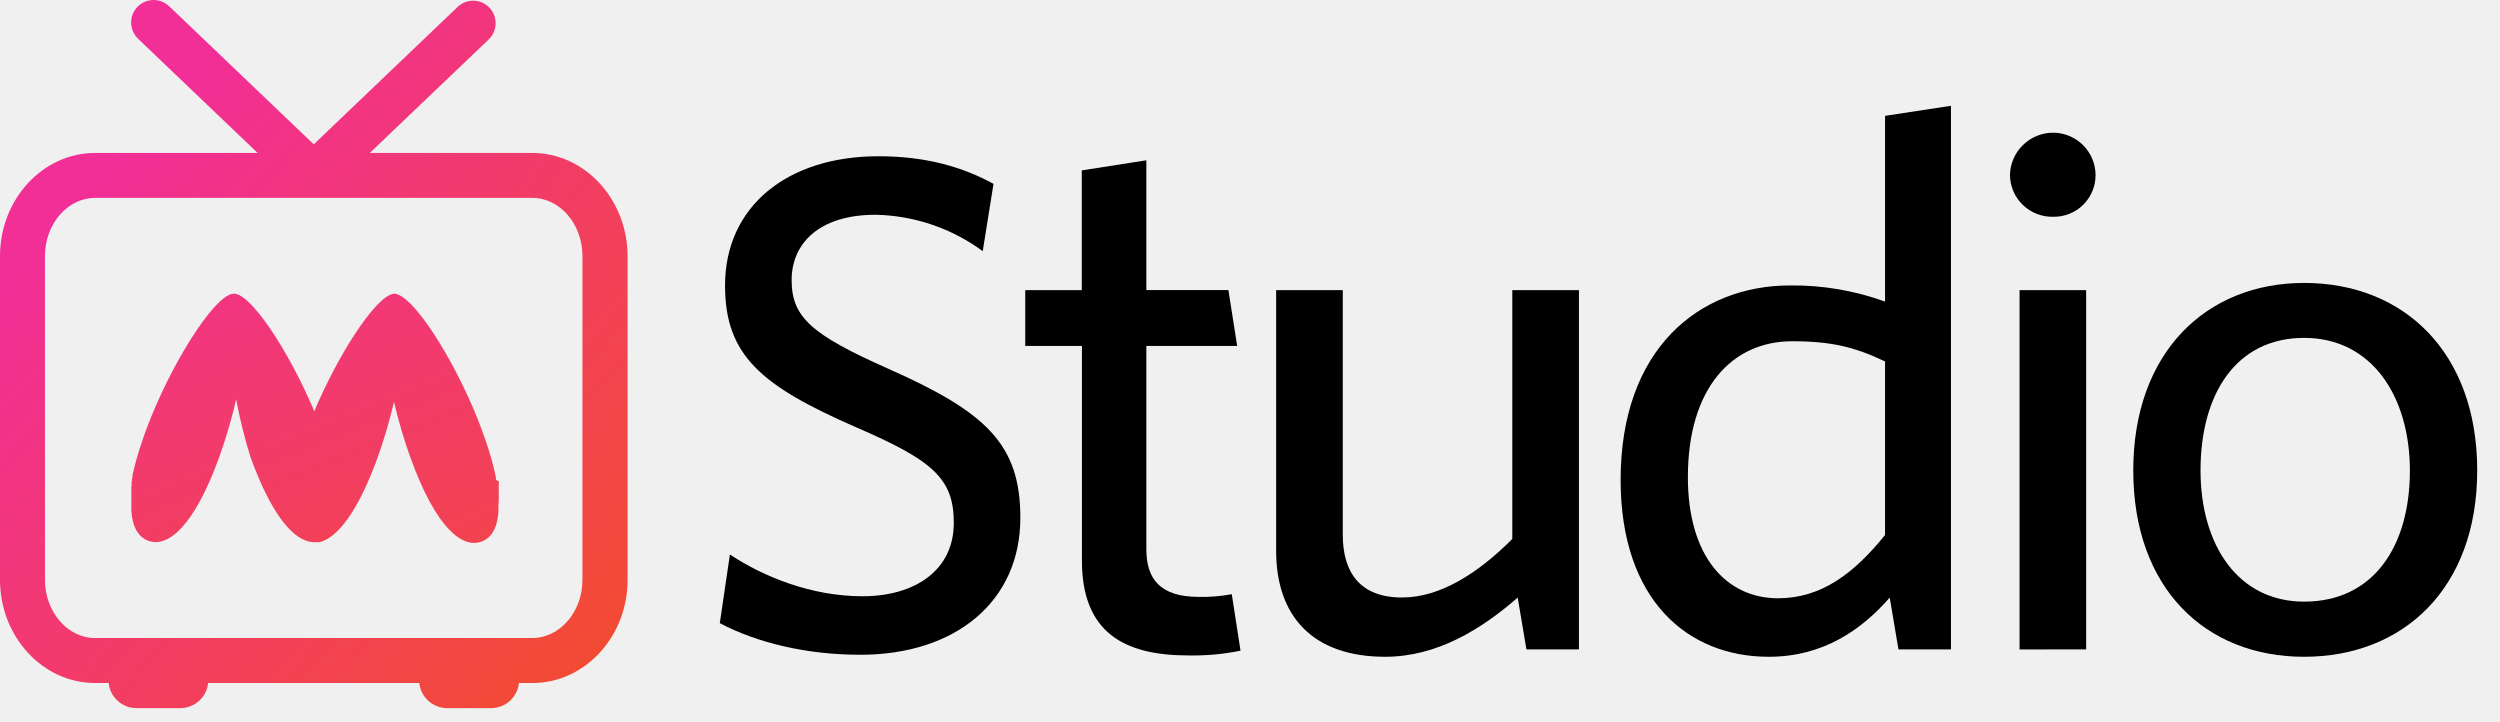
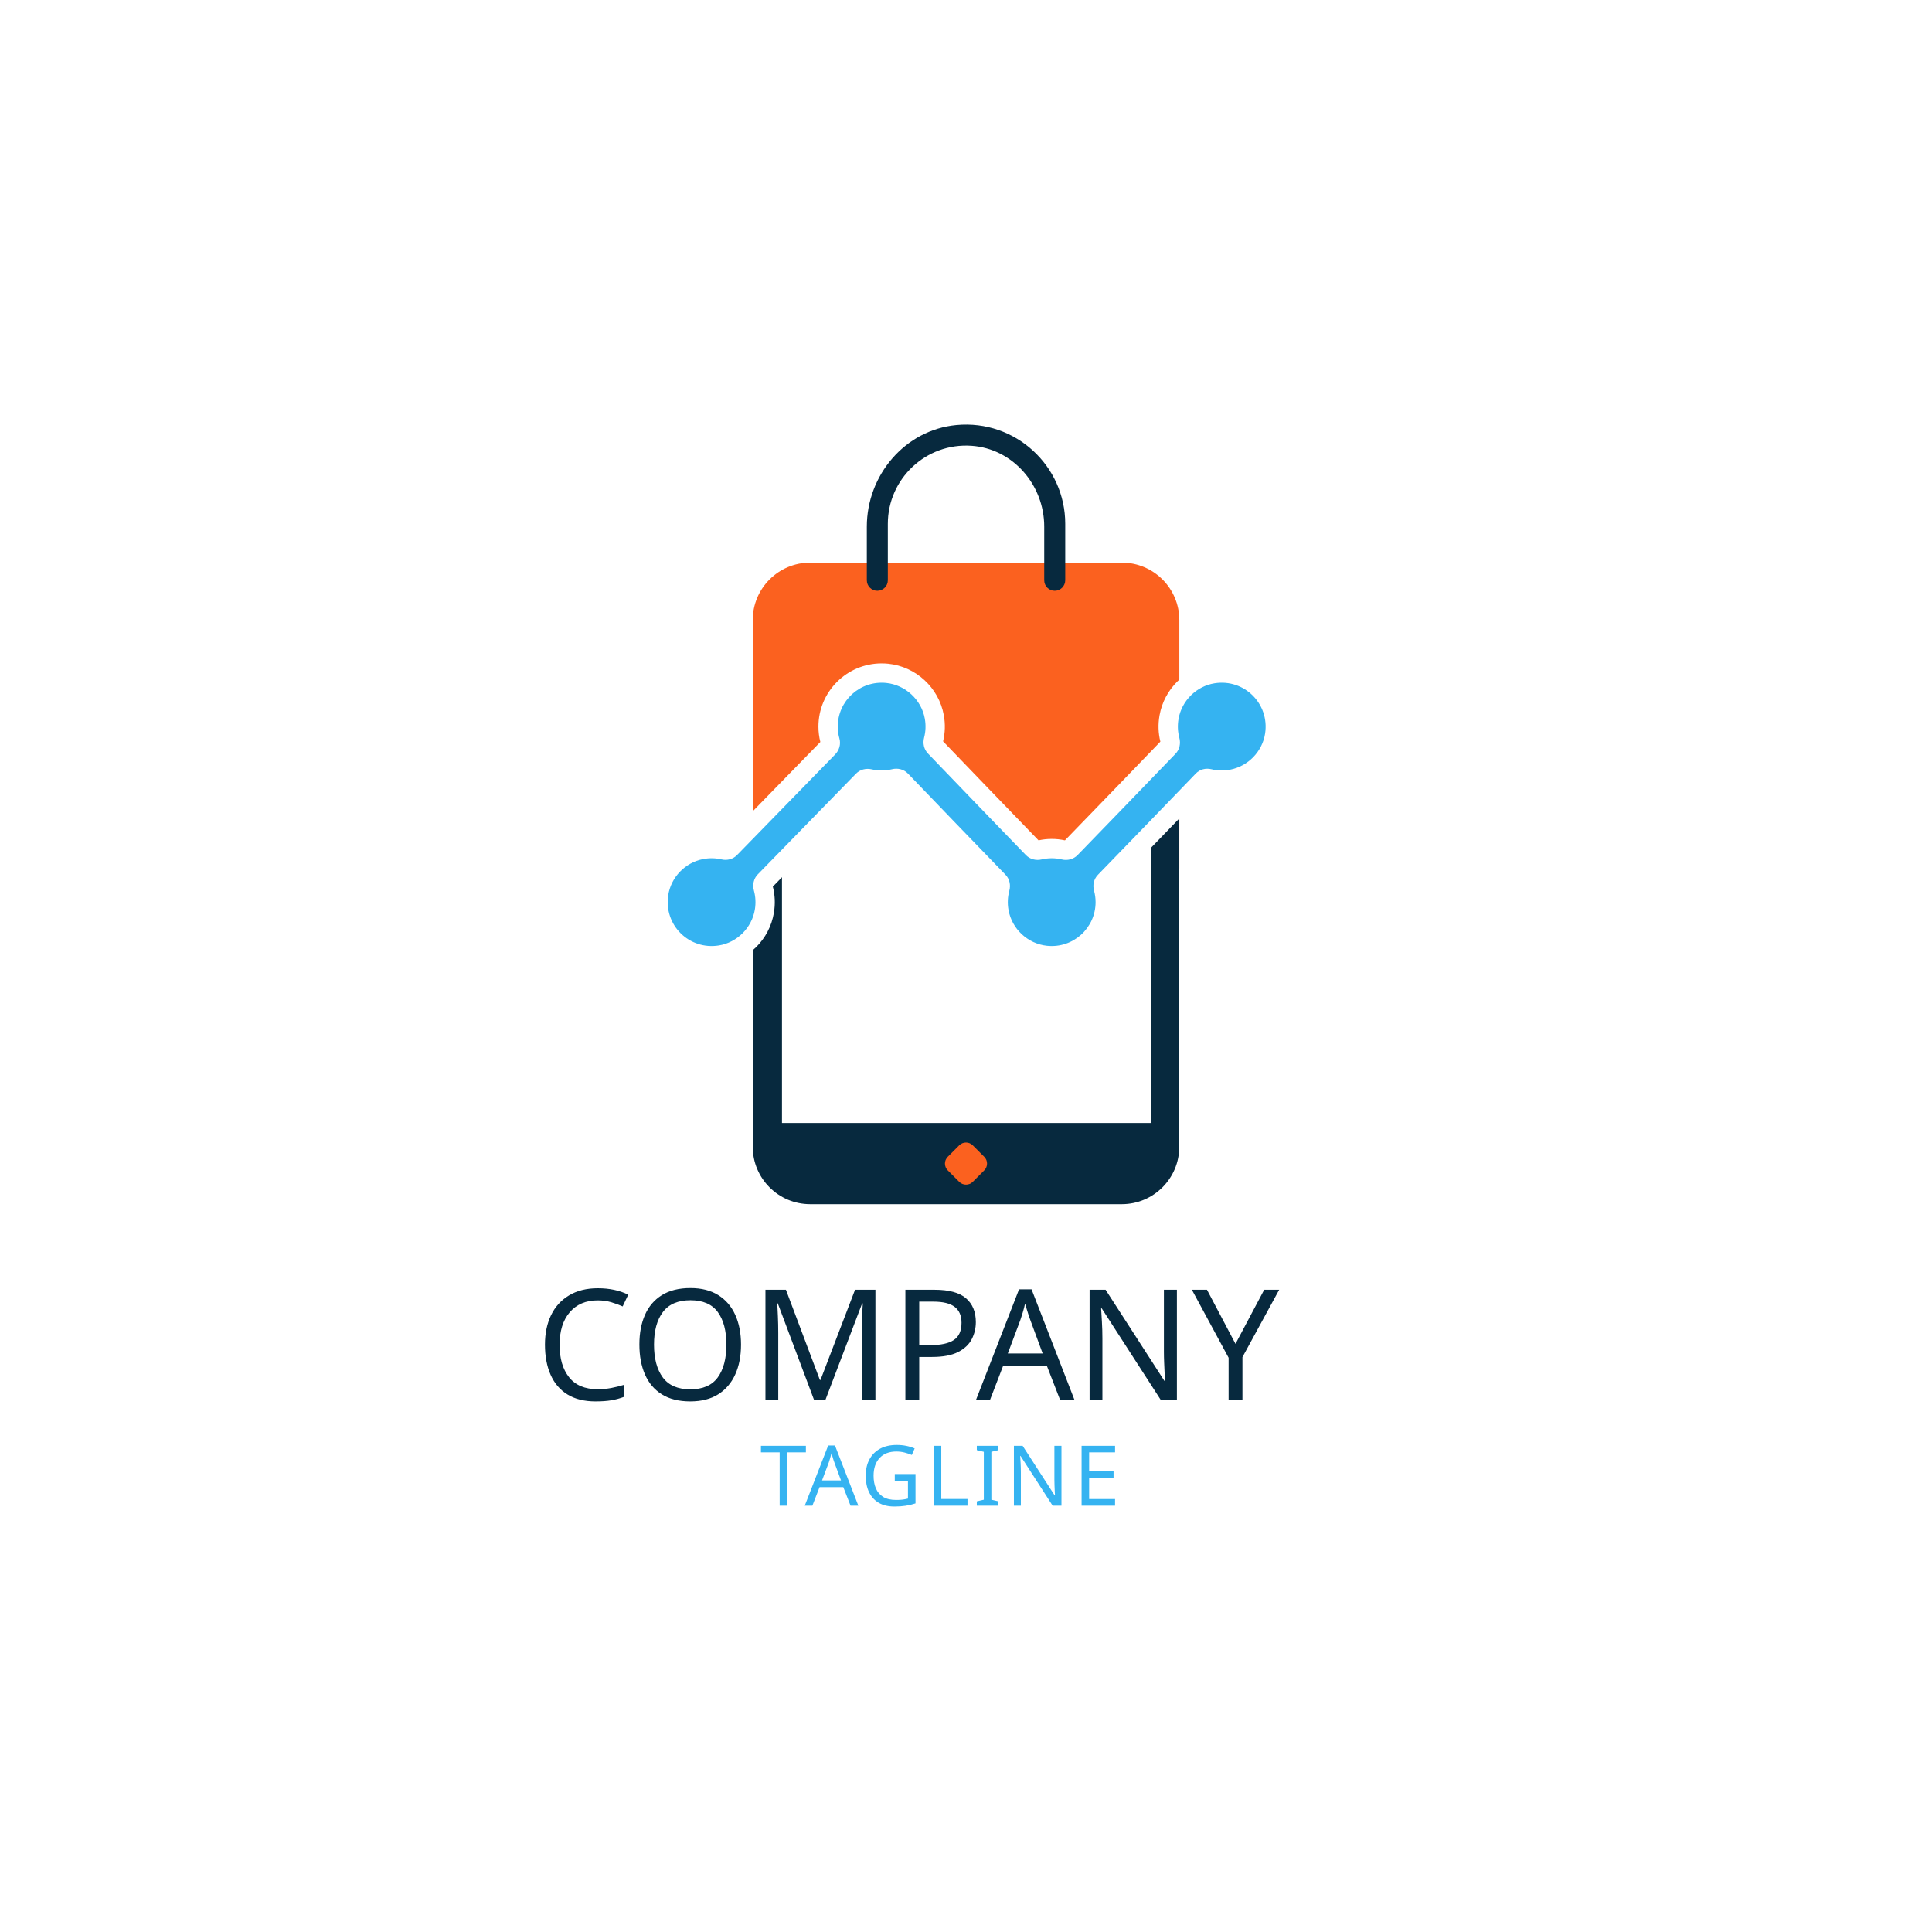
- <svg xmlns="http://www.w3.org/2000/svg" width="104" height="30" viewBox="0 0 104 30" fill="none">
-   <path fill-rule="evenodd" clip-rule="evenodd" d="M15.384 6.362H22.14C24.324 6.362 26.102 8.288 26.108 10.656V24.12C26.108 26.488 24.33 28.414 22.146 28.414H21.588C21.526 29.006 21.026 29.457 20.43 29.458H18.6C18.005 29.456 17.506 29.006 17.444 28.414H8.658C8.596 29.006 8.096 29.457 7.5 29.458H5.676C5.081 29.456 4.582 29.006 4.52 28.414H3.96C1.776 28.414 0 26.488 0 24.12V10.658C0 8.29 1.776 6.362 3.96 6.362H10.716L5.76 1.628C5.509 1.399 5.402 1.052 5.479 0.722C5.557 0.391 5.808 0.129 6.134 0.036C6.461 -0.057 6.812 0.034 7.052 0.274L13.052 6.004L19.052 0.274C19.428 -0.069 20.009 -0.049 20.36 0.319C20.711 0.687 20.704 1.268 20.344 1.628L15.384 6.362ZM22.14 26.542C23.292 26.542 24.23 25.454 24.23 24.118V10.656C24.23 9.318 23.292 8.232 22.14 8.232H3.96C2.808 8.232 1.87 9.318 1.87 10.656V24.118C1.87 25.454 2.808 26.542 3.96 26.542H22.14Z" fill="url(#paint0_linear)" />
-   <path d="M20.748 20.898V20.862C20.747 20.847 20.747 20.832 20.748 20.818C20.747 20.804 20.747 20.79 20.748 20.776C20.748 20.764 20.748 20.75 20.748 20.738C20.748 20.726 20.748 20.708 20.748 20.692C20.748 20.676 20.748 20.668 20.748 20.654C20.749 20.638 20.749 20.622 20.748 20.606C20.749 20.594 20.749 20.582 20.748 20.57C20.749 20.553 20.749 20.536 20.748 20.52C20.748 20.508 20.748 20.494 20.748 20.482V20.432V20.394V20.34V20.302C20.749 20.284 20.749 20.266 20.748 20.248V20.208C20.748 20.19 20.748 20.172 20.748 20.154V20.114C20.748 20.094 20.748 20.076 20.748 20.058C20.747 20.044 20.747 20.03 20.748 20.016C20.706 20.003 20.667 19.985 20.63 19.962C20.63 19.948 20.63 19.934 20.63 19.92C20.63 19.906 20.63 19.882 20.63 19.862C20.63 19.842 20.63 19.834 20.62 19.818L20.608 19.76C20.608 19.746 20.608 19.73 20.598 19.714C20.588 19.698 20.598 19.676 20.584 19.656C20.582 19.64 20.578 19.623 20.574 19.608C20.574 19.588 20.574 19.57 20.56 19.55L20.548 19.5C20.548 19.48 20.548 19.46 20.534 19.44C20.53 19.423 20.526 19.406 20.52 19.39C20.52 19.37 20.52 19.35 20.506 19.33C20.492 19.31 20.496 19.294 20.492 19.278C20.488 19.262 20.48 19.236 20.476 19.216C20.472 19.196 20.476 19.18 20.46 19.162C20.444 19.144 20.45 19.122 20.444 19.102C20.438 19.082 20.432 19.064 20.428 19.044L20.41 18.984L20.392 18.926L20.374 18.864L20.356 18.802L20.338 18.742C20.338 18.722 20.324 18.7 20.316 18.678L20.298 18.618C20.298 18.596 20.284 18.572 20.276 18.55L20.258 18.492C20.258 18.468 20.24 18.444 20.232 18.418L20.214 18.364L20.188 18.284L20.17 18.234L20.138 18.144C20.134 18.129 20.128 18.114 20.122 18.1L20.074 17.964C19.128 15.364 17.396 12.546 16.536 12.244C16.498 12.229 16.458 12.22 16.418 12.216C16.369 12.217 16.32 12.227 16.274 12.246C15.506 12.524 14.054 14.788 13.074 17.11C12.002 14.556 10.352 12.076 9.674 12.222C8.874 12.344 7.086 15.184 6.094 17.84C6.08 17.882 6.064 17.924 6.048 17.966L6 18.102C5.994 18.116 5.988 18.131 5.984 18.146C5.974 18.176 5.962 18.206 5.952 18.234L5.934 18.288C5.934 18.314 5.916 18.34 5.908 18.366L5.89 18.42L5.866 18.494C5.866 18.512 5.854 18.53 5.848 18.548L5.824 18.622L5.806 18.676C5.806 18.698 5.792 18.722 5.784 18.746C5.776 18.77 5.774 18.782 5.768 18.798C5.762 18.814 5.754 18.846 5.748 18.868C5.742 18.885 5.736 18.902 5.732 18.92L5.712 18.988C5.712 19.006 5.702 19.022 5.698 19.038C5.694 19.054 5.684 19.084 5.678 19.106C5.672 19.128 5.668 19.14 5.664 19.156L5.646 19.222L5.634 19.27L5.616 19.336L5.604 19.382C5.604 19.404 5.592 19.426 5.588 19.448L5.576 19.492C5.576 19.514 5.576 19.536 5.56 19.558C5.558 19.572 5.554 19.586 5.55 19.6C5.55 19.622 5.55 19.644 5.536 19.666C5.522 19.688 5.536 19.694 5.526 19.708C5.516 19.722 5.526 19.75 5.512 19.772C5.498 19.794 5.512 19.798 5.512 19.812C5.512 19.826 5.512 19.854 5.498 19.874V19.914C5.498 19.934 5.488 19.956 5.486 19.976C5.485 19.988 5.485 20.001 5.486 20.014L5.474 20.076V20.11C5.475 20.131 5.475 20.152 5.474 20.174C5.473 20.184 5.473 20.195 5.474 20.206C5.474 20.228 5.474 20.248 5.464 20.27C5.463 20.28 5.463 20.29 5.464 20.3C5.464 20.322 5.464 20.342 5.464 20.364C5.464 20.386 5.464 20.382 5.464 20.392C5.464 20.402 5.464 20.434 5.464 20.456C5.464 20.478 5.464 20.474 5.464 20.482C5.464 20.49 5.464 20.524 5.464 20.546C5.465 20.554 5.465 20.562 5.464 20.57V20.636C5.464 20.636 5.464 20.648 5.464 20.654C5.464 20.66 5.464 20.7 5.464 20.724C5.463 20.728 5.463 20.733 5.464 20.738C5.464 20.762 5.464 20.788 5.464 20.81V20.81C5.464 20.836 5.464 20.864 5.464 20.89V20.89C5.464 20.996 5.464 21.09 5.464 21.192V21.202C5.464 21.222 5.464 21.242 5.464 21.262V21.262C5.512 21.956 5.776 22.352 6.17 22.498V22.498C6.992 22.792 8.072 21.898 9.114 19.032C9.399 18.241 9.636 17.433 9.824 16.614C9.977 17.434 10.179 18.245 10.43 19.042C11.252 21.298 12.096 22.332 12.83 22.524L12.89 22.538V22.538C12.941 22.548 12.994 22.554 13.046 22.556H13.152H13.186V22.556C13.199 22.558 13.213 22.558 13.226 22.556H13.274H13.296C14.02 22.37 14.87 21.336 15.696 19.07C15.973 18.3 16.205 17.515 16.39 16.718C16.575 17.515 16.807 18.3 17.086 19.07C18.128 21.93 19.208 22.828 20.028 22.532V22.532C20.428 22.388 20.686 21.99 20.734 21.296V21.296C20.734 21.274 20.734 21.252 20.734 21.232V21.232C20.734 21.16 20.734 21.086 20.734 21.008V20.962C20.74 20.941 20.745 20.919 20.748 20.898Z" fill="url(#paint1_linear)" />
-   <path d="M13.374 22.506H13.376V22.504V22.504V22.504L13.374 22.506V22.506Z" fill="url(#paint2_linear)" />
-   <path d="M35.794 27.238C33.526 27.238 31.484 26.734 29.944 25.924L30.364 23.068C31.764 23.992 33.75 24.804 35.878 24.804C38.078 24.804 39.678 23.712 39.678 21.754C39.678 19.906 38.81 19.154 35.62 17.778C31.646 16.044 30.162 14.778 30.162 11.874C30.162 8.598 32.738 6.5 36.544 6.5C38.586 6.5 40.098 6.976 41.33 7.648L40.882 10.448C39.589 9.497 38.034 8.968 36.43 8.934C34.03 8.934 32.932 10.166 32.932 11.65C32.932 13.188 33.742 13.916 36.962 15.344C41.02 17.144 42.446 18.478 42.446 21.53C42.454 25.028 39.74 27.238 35.794 27.238Z" fill="black" />
-   <path d="M49.43 27.266C46.77 27.266 45.008 26.316 45.008 23.32V14.392H42.65V12.07H45.002V7.088L47.688 6.668V12.068H51.102L51.466 14.39H47.688V22.842C47.688 24.074 48.248 24.83 49.87 24.83C50.33 24.841 50.79 24.804 51.242 24.718L51.606 27.068C50.89 27.215 50.16 27.281 49.43 27.266V27.266Z" fill="black" />
-   <path d="M63.5 27.014L63.136 24.86C61.626 26.176 59.778 27.322 57.622 27.322C54.622 27.322 53.088 25.644 53.088 22.922V12.07H55.86V22.256C55.86 23.824 56.588 24.856 58.322 24.856C59.89 24.856 61.458 23.876 62.912 22.42V12.07H65.684V27.014H63.5Z" fill="black" />
-   <path fill-rule="evenodd" clip-rule="evenodd" d="M78.612 24.86L78.976 27.014H81.16V4.4L78.418 4.82V12.546C77.153 12.087 75.816 11.86 74.47 11.874C70.692 11.874 67.418 14.504 67.418 19.962C67.418 24.972 70.216 27.322 73.576 27.322C75.842 27.322 77.438 26.204 78.612 24.86ZM74.554 14.196C76.206 14.196 77.186 14.448 78.418 15.036V22.256C77.13 23.852 75.768 24.888 73.968 24.888C71.816 24.888 70.216 23.152 70.216 19.85C70.216 16.128 72.064 14.196 74.554 14.196Z" fill="black" />
-   <path fill-rule="evenodd" clip-rule="evenodd" d="M84.152 8.527C84.49 8.853 84.945 9.029 85.414 9.018C85.879 9.026 86.328 8.847 86.659 8.521C86.991 8.195 87.177 7.749 87.176 7.284C87.171 6.312 86.385 5.526 85.414 5.52C84.434 5.519 83.634 6.304 83.614 7.284C83.62 7.753 83.813 8.201 84.152 8.527ZM84.014 12.07V27.018L86.784 27.014V12.07H84.014Z" fill="black" />
-   <path fill-rule="evenodd" clip-rule="evenodd" d="M88.744 19.57C88.744 24.468 91.738 27.322 95.852 27.322C99.966 27.322 103.052 24.488 103.052 19.57C103.052 14.652 99.994 11.77 95.852 11.77C91.766 11.77 88.744 14.672 88.744 19.57ZM91.542 19.57C91.542 16.38 93.026 14.056 95.852 14.056C98.652 14.056 100.246 16.464 100.252 19.57C100.252 22.732 98.734 25.028 95.852 25.028C93.082 25.028 91.542 22.648 91.542 19.57Z" fill="black" />
-   <defs>
-     <linearGradient id="paint0_linear" x1="-8.447" y1="21.117" x2="20.328" y2="47.139" gradientUnits="userSpaceOnUse">
-       <stop stop-color="#F22E97" />
-       <stop offset="1" stop-color="#F25511" />
-     </linearGradient>
-     <linearGradient id="paint1_linear" x1="-18.605" y1="16.643" x2="-4.904" y2="50.917" gradientUnits="userSpaceOnUse">
-       <stop stop-color="#F22E97" />
-       <stop offset="1" stop-color="#F25511" />
-     </linearGradient>
-     <linearGradient id="paint2_linear" x1="9.941" y1="22.265" x2="13.135" y2="25.939" gradientUnits="userSpaceOnUse">
-       <stop stop-color="#F22E97" />
-       <stop offset="1" stop-color="#F25511" />
-     </linearGradient>
-   </defs>
+ <svg xmlns="http://www.w3.org/2000/svg" xmlns:xlink="http://www.w3.org/1999/xlink" version="1.1" x="0px" y="0px" viewBox="0 0 500 500" style="enable-background:new 0 0 500 500;" xml:space="preserve">
+   <g id="BACKGROUND">
+     <rect x="0" style="fill:#FFFFFF;" width="500" height="500" />
+   </g>
+   <g id="OBJECTS">
+     <g>
+       <path style="fill:#FB611F;" d="M305.21,224.746H194.802v-64.26c0-8.217,6.661-14.878,14.878-14.878h80.651    c8.217,0,14.878,6.661,14.878,14.878V224.746z" />
+       <path style="fill:#07293E;" d="M272.962,152.887L272.962,152.887c-1.501,0-2.718-1.217-2.718-2.719v-13.896    c0-10.768-8.107-20.186-18.852-20.905c-11.783-0.789-21.623,8.573-21.623,20.192v14.61c0,1.501-1.217,2.719-2.718,2.719l0,0    c-1.501,0-2.718-1.217-2.718-2.719V136.31c0-13.362,9.897-25.058,23.2-26.31c15.265-1.437,28.149,10.585,28.149,25.558v14.61    C275.68,151.67,274.463,152.887,272.962,152.887z" />
+     </g>
+     <g>
+       <defs>
+         <polygon id="SVGID_1_" points="181.5,236.632 228.136,186.818 273.955,233.455 314.864,186.818 314.864,320.486 181.5,320.486         " />
+       </defs>
+       <clipPath id="SVGID_00000183966301525412660770000007747956693999615166_">
+         <use xlink:href="#SVGID_1_" style="overflow:visible;" />
+       </clipPath>
+       <g style="clip-path:url(#SVGID_00000183966301525412660770000007747956693999615166_);">
+         <path style="fill:#07293E;" d="M290.319,311.637H209.68c-8.217,0-14.878-6.661-14.878-14.878V124.762     c0-8.217,6.661-14.878,14.878-14.878h80.639c8.217,0,14.878,6.661,14.878,14.878v171.997     C305.198,304.976,298.537,311.637,290.319,311.637z" />
+         <path style="fill:#FFFFFF;" d="M263.357,123.534h-26.713c-1.502,0-2.72-1.218-2.72-2.72l0,0c0-1.502,1.218-2.72,2.72-2.72h26.713     c1.502,0,2.72,1.218,2.72,2.72l0,0C266.077,122.316,264.859,123.534,263.357,123.534z" />
+         <rect x="202.374" y="131.495" style="fill:#FFFFFF;" width="95.594" height="159.133" />
+       </g>
+       <path style="clip-path:url(#SVGID_00000183966301525412660770000007747956693999615166_);fill:#FB611F;" d="M254.72,299.378    l-2.966-2.966c-0.969-0.969-2.54-0.969-3.509,0l-2.966,2.966c-0.969,0.969-0.969,2.54,0,3.509l2.966,2.966    c0.969,0.969,2.54,0.969,3.509,0l2.966-2.966C255.689,301.918,255.689,300.347,254.72,299.378z" />
+     </g>
+     <g>
+       <path style="fill:#FFFFFF;" d="M184.158,249.833c-4.775,0-9.299-2.079-12.413-5.703c-3.111-3.623-4.479-8.433-3.752-13.199    c1.03-6.744,6.232-12.167,12.945-13.495c1.066-0.211,2.149-0.318,3.22-0.318c1.119,0,2.238,0.116,3.333,0.346l24.812-25.438    c-0.328-1.302-0.494-2.638-0.494-3.98c0-9.02,7.338-16.357,16.357-16.357c0.565,0,1.14,0.029,1.706,0.087    c7.176,0.734,13.09,6.203,14.381,13.299c0.416,2.285,0.354,4.567-0.185,6.789c5.929,6.169,16.658,17.322,24.706,25.623    c1.073-0.243,2.237-0.369,3.401-0.369c1.153,0,2.306,0.124,3.43,0.367c7.987-8.218,18.743-19.369,24.695-25.547    c-0.55-2.226-0.622-4.513-0.214-6.804c1.216-6.841,6.632-12.163,13.479-13.24c0.869-0.136,1.75-0.206,2.619-0.206    c4.772,0,9.295,2.077,12.407,5.698c3.111,3.62,4.481,8.427,3.758,13.19c-1.03,6.789-6.271,12.225-13.04,13.526    c-1.034,0.199-2.086,0.3-3.125,0.3c-1.164,0-2.326-0.126-3.463-0.375c-3.618,3.755-7.892,8.187-12.175,12.62    c-4.394,4.547-8.787,9.086-12.495,12.9c0.319,1.283,0.48,2.601,0.48,3.926c0,9.02-7.337,16.357-16.356,16.357    c-0.587,0-1.184-0.032-1.771-0.094c-7.203-0.765-13.1-6.279-14.338-13.409c-0.399-2.292-0.319-4.579,0.237-6.802    c-3.692-3.808-8.066-8.337-12.439-12.875c-4.284-4.445-8.556-8.887-12.169-12.646c-1.106,0.261-2.316,0.397-3.529,0.397    c-1.135,0-2.269-0.119-3.375-0.355l-24.781,25.406c0.567,2.223,0.657,4.512,0.267,6.812c-1.165,6.873-6.56,12.237-13.424,13.349    C185.959,249.759,185.053,249.833,184.158,249.833z" />
+       <path style="fill:#35B3F1;" d="M305.01,186.011c-0.308,1.731-0.212,3.4,0.2,4.941c0.393,1.468,0.065,3.03-0.989,4.124    c-8.919,9.257-18.547,19.225-25.353,26.226c-1.06,1.09-2.614,1.474-4.093,1.121c-0.834-0.199-1.703-0.305-2.599-0.305    c-0.89,0-1.753,0.105-2.582,0.301c-1.48,0.35-3.034-0.034-4.093-1.126c-6.809-7.021-16.443-17.021-25.354-26.295    c-1.046-1.088-1.375-2.639-0.991-4.099c0.404-1.538,0.494-3.202,0.179-4.93c-0.891-4.897-5.019-8.713-9.971-9.22    c-6.81-0.697-12.554,4.629-12.554,11.296c0,1.075,0.152,2.114,0.433,3.098c0.418,1.461-0.055,3.035-1.117,4.123l-25.406,26.047    c-1.04,1.066-2.562,1.436-4.012,1.097c-1.504-0.351-3.122-0.403-4.799-0.071c-4.611,0.912-8.263,4.699-8.972,9.345    c-1.176,7.706,5.401,14.242,13.118,12.993c4.708-0.762,8.497-4.545,9.294-9.247c0.294-1.737,0.187-3.412-0.239-4.956    c-0.409-1.486-0.079-3.076,0.997-4.179l25.425-26.067c1.057-1.084,2.604-1.467,4.078-1.122c0.821,0.193,1.677,0.295,2.557,0.295    c0.925,0,1.822-0.113,2.68-0.325c1.494-0.368,3.067,0.02,4.133,1.129c3.678,3.828,8.076,8.4,12.486,12.975    c4.498,4.667,8.995,9.325,12.752,13.197c1.066,1.1,1.393,2.673,0.992,4.152c-0.417,1.541-0.518,3.21-0.216,4.943    c0.855,4.917,4.977,8.766,9.94,9.292c6.83,0.726,12.6-4.609,12.6-11.291c0-1.037-0.142-2.041-0.405-2.994    c-0.4-1.452-0.039-2.999,1.011-4.079c3.772-3.879,8.293-8.549,12.813-13.227c4.431-4.586,8.852-9.171,12.546-13.005    c1.039-1.079,2.571-1.443,4.026-1.088c1.515,0.37,3.148,0.437,4.843,0.111c4.642-0.892,8.331-4.694,9.041-9.367    c1.167-7.684-5.374-14.201-13.065-12.992C309.642,177.573,305.842,181.326,305.01,186.011z" />
+     </g>
+   </g>
+   <g id="TEXTS">
+     <g>
+       <g>
+         <text transform="matrix(1.0008 0 0 1 138.5957 362.2754)" style="fill:#07293E; font-family:'Montserrat-ExtraBold'; font-size:39.897px;">COMPANY</text>
+       </g>
+       <g>
+         <text transform="matrix(1.0008 0 0 1 196.7095 389.667)" style="fill:#35B3F1; font-family:'Montserrat-Medium'; font-size:21.711px; letter-spacing:0.999;">TAGLINE</text>
+       </g>
+     </g>
+   </g>
</svg>
